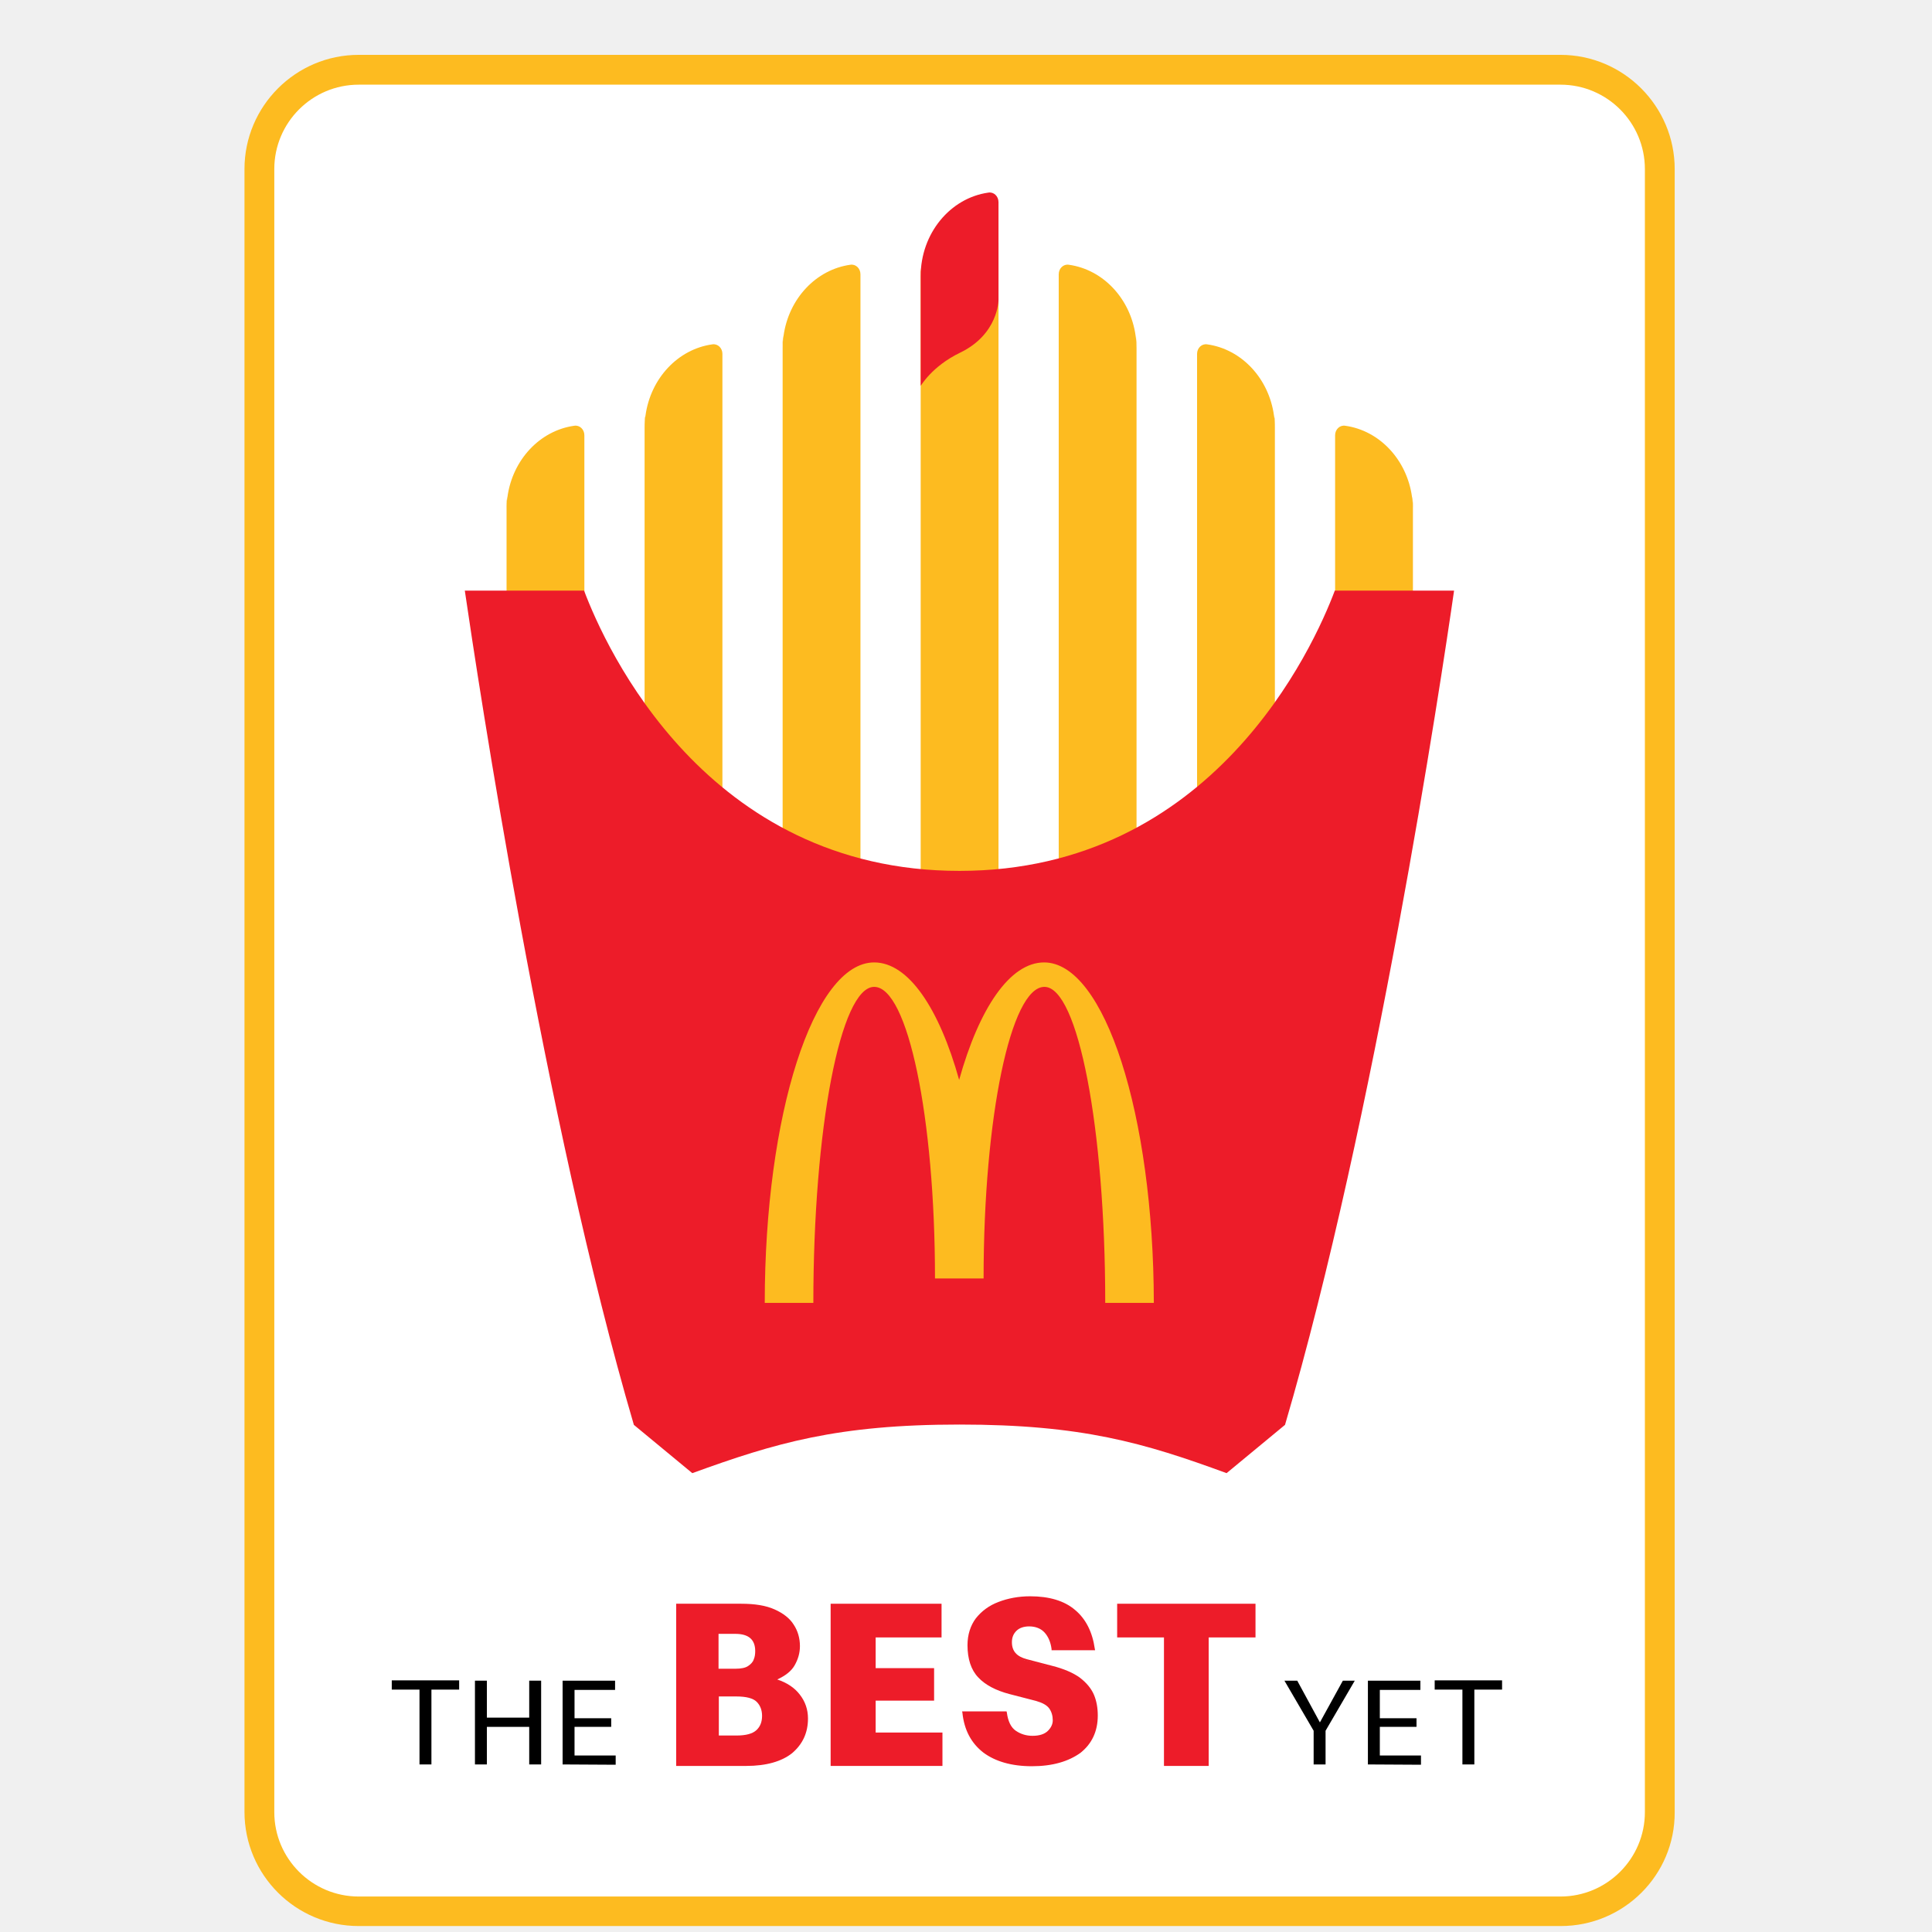
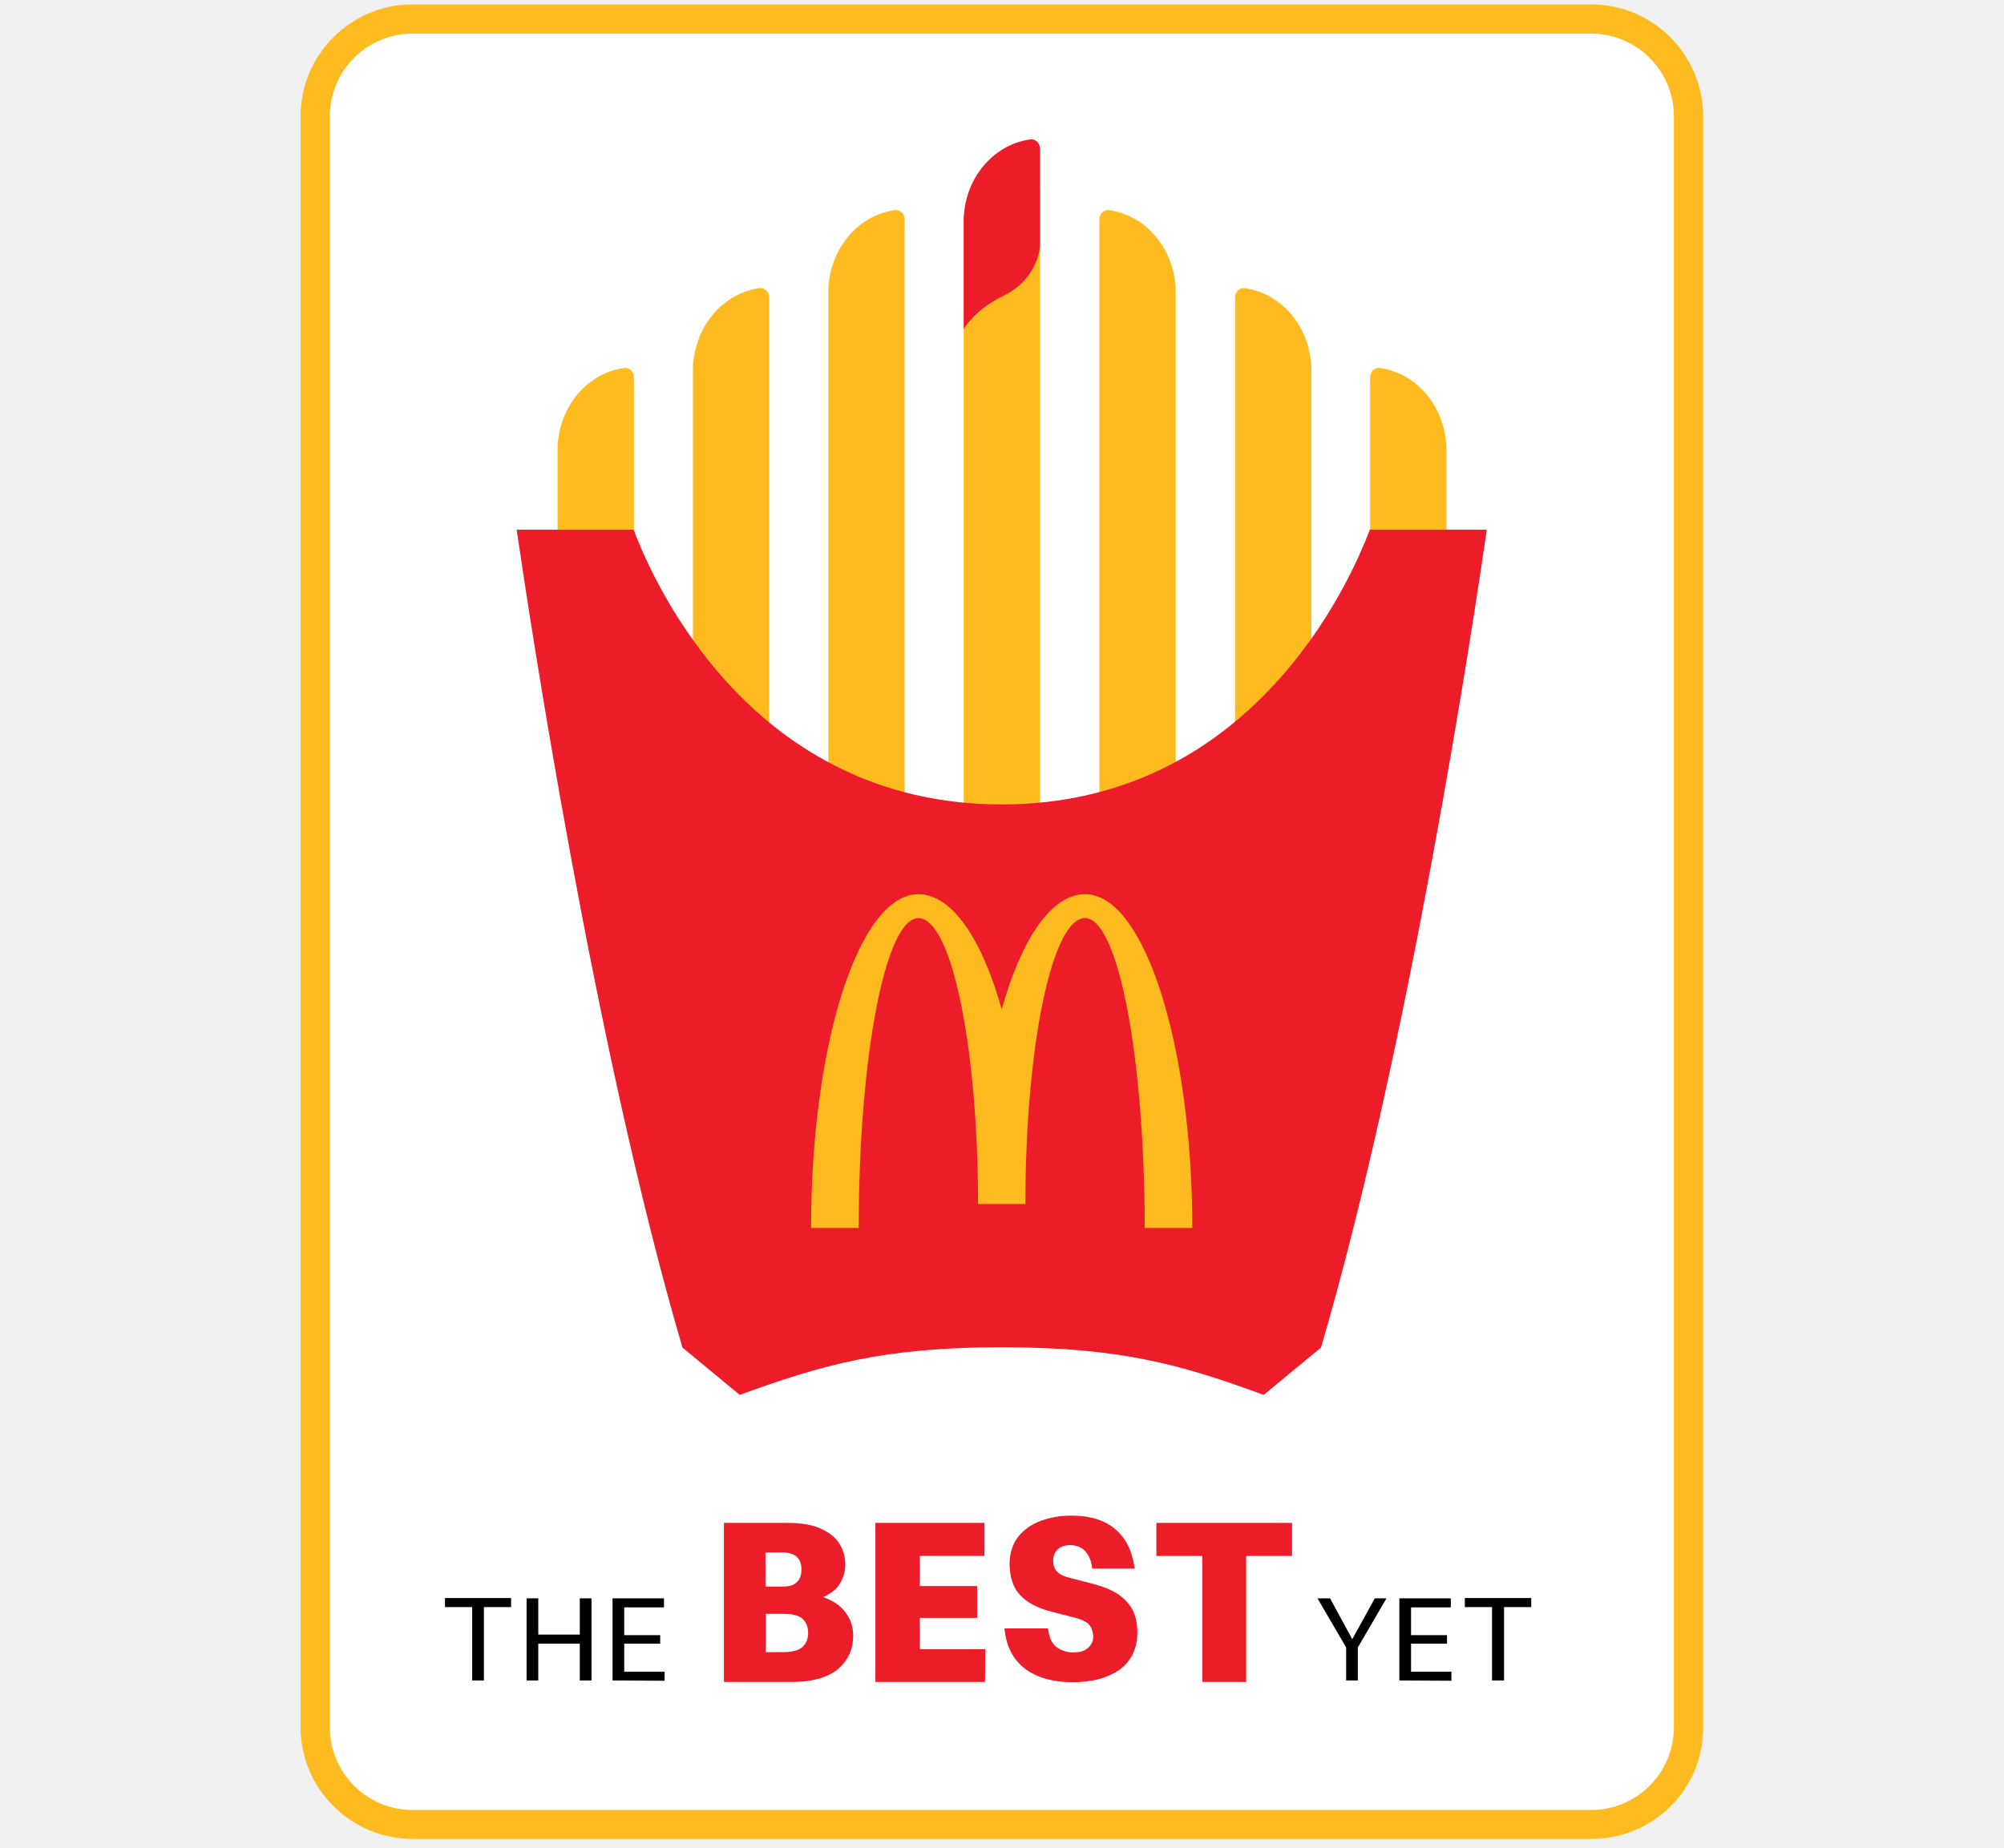
- <svg xmlns="http://www.w3.org/2000/svg" version="1.1" id="Layer_1" x="0px" y="0px" viewBox="0 0 648 648" style="enable-background:new 0 0 648 648;" xml:space="preserve">
+ <svg xmlns="http://www.w3.org/2000/svg" version="1.1" id="Layer_1" x="0px" y="0px" viewBox="0 0 685.4 632" style="enable-background:new 0 0 685.4 632;" xml:space="preserve">
  <style type="text/css">
	.st0{fill:#FFFFFF;}
	.st1{fill:#FDBB20;}
	.st2{fill:#ED1C29;}
</style>
  <g id="burger_x5F_DON_x27_T_USE">
</g>
  <g id="TYPE">
</g>
  <g id="METAL_RED">
</g>
  <g id="METAL">
</g>
  <g id="FRIES_1_">
</g>
  <g id="FRIES-box">
    <g>
      <g>
-         <path class="st0" d="M523.5,641H120.3c-18.4,0-33.3-14.9-33.3-33.3v-551c0-18.4,14.9-33.3,33.3-33.3h403.1     c18.4,0,33.3,14.9,33.3,33.3v551.1C556.8,626.1,541.9,641,523.5,641z" />
-         <path class="st1" d="M523.5,646H120.3C99.2,646,82,628.9,82,607.7v-551c0-21.1,17.2-38.3,38.3-38.3h403.1     c21.1,0,38.3,17.2,38.3,38.3v551.1C561.8,628.9,544.6,646,523.5,646z M120.3,28.4C104.7,28.4,92,41.1,92,56.7v551.1     c0,15.6,12.7,28.3,28.3,28.3h403.1c15.6,0,28.3-12.7,28.3-28.3V56.7c0-15.6-12.7-28.3-28.3-28.3     C523.4,28.4,120.3,28.4,120.3,28.4z" />
+         <path class="st0" d="M544.3,624.1H141.1c-18.4,0-33.3-14.9-33.3-33.3v-551c0-18.4,14.9-33.3,33.3-33.3h403.1     c18.4,0,33.3,14.9,33.3,33.3v551.1C577.6,609.2,562.7,624.1,544.3,624.1z" />
+         <path class="st1" d="M544.3,629.1H141.1c-21.1,0-38.3-17.1-38.3-38.3v-551c0-21.1,17.2-38.3,38.3-38.3h403.1     c21.1,0,38.3,17.2,38.3,38.3v551.1C582.6,612,565.5,629.1,544.3,629.1z M141.1,11.5c-15.6,0-28.3,12.7-28.3,28.3v551.1     c0,15.6,12.7,28.3,28.3,28.3h403.1c15.6,0,28.3-12.7,28.3-28.3V39.8c0-15.6-12.7-28.3-28.3-28.3     C544.2,11.5,141.1,11.5,141.1,11.5z" />
      </g>
      <g>
        <g>
-           <path class="st1" d="M334.9,81.4v225.5h-26.1V92.1c0-0.2,0-0.4,0-0.6s0-0.3,0-0.5c0.6-5.4,5.1-9.6,10.6-9.6H334.9z" />
-           <path class="st2" d="M322,118.3c12.9-6.2,12.9-17.7,12.9-17.7V67.8c0-2-1.6-3.5-3.4-3.2c-12.8,1.8-22.7,13.7-22.7,28v36.8      C308.9,129.4,312.5,122.9,322,118.3z" />
+           <path class="st1" d="M355.7,64.5V290h-26.1V75.2c0-0.2,0-0.4,0-0.6s0-0.3,0-0.5c0.6-5.4,5.1-9.6,10.6-9.6H355.7z" />
+           <path class="st2" d="M342.8,101.4c12.9-6.2,12.9-17.7,12.9-17.7V50.9c0-2-1.6-3.5-3.4-3.2c-12.8,1.8-22.7,13.7-22.7,28v36.8      C329.7,112.5,333.3,106,342.8,101.4z" />
        </g>
        <g>
-           <path class="st1" d="M381,112.5c0.2,1.4,0.3,2.8,0.3,4.2v-1.9C381.2,114,381.1,113.3,381,112.5z" />
-           <path class="st1" d="M381.2,116.7V294h-26.1V92c0-2,1.6-3.5,3.4-3.2c11.5,1.6,20.7,11.4,22.4,23.9      C381.1,113.9,381.2,115.3,381.2,116.7z" />
+           <path class="st1" d="M401.8,95.6c0.2,1.4,0.3,2.8,0.3,4.2v-1.9C402.1,97.1,401.9,96.4,401.8,95.6z" />
+           <path class="st1" d="M402.1,99.8v177.3H376v-202c0-2,1.6-3.5,3.4-3.2c11.5,1.6,20.7,11.4,22.4,23.9      C401.9,97,402.1,98.4,402.1,99.8z" />
        </g>
        <g>
-           <path class="st1" d="M427.3,139.3c0.2,1.4,0.3,2.8,0.3,4.2v-1.9C427.6,140.8,427.5,140,427.3,139.3z" />
-           <path class="st1" d="M427.6,143.5v149.2h-26.1v-174c0-2,1.6-3.5,3.4-3.2c11.5,1.6,20.7,11.4,22.4,23.9      C427.5,140.7,427.6,142,427.6,143.5z" />
+           <path class="st1" d="M448.1,122.4c0.2,1.4,0.3,2.8,0.3,4.2v-1.9C448.5,123.9,448.3,123.1,448.1,122.4z" />
+           <path class="st1" d="M448.5,126.6v149.2h-26.1v-174c0-2,1.6-3.5,3.4-3.2c11.5,1.6,20.7,11.4,22.4,23.9      C448.3,123.8,448.5,125.1,448.5,126.6z" />
        </g>
        <g>
-           <path class="st1" d="M473.6,166.6c0.2,1.4,0.3,2.8,0.3,4.2v-1.9C473.9,168.1,473.8,167.3,473.6,166.6z" />
-           <path class="st1" d="M473.9,170.8V260h-26.1V146c0-2,1.6-3.5,3.4-3.2c11.5,1.6,20.7,11.4,22.4,23.9      C473.8,168,473.9,169.3,473.9,170.8z" />
+           <path class="st1" d="M494.5,149.7c0.2,1.4,0.3,2.8,0.3,4.2V152C494.7,151.2,494.6,150.4,494.5,149.7z" />
+           <path class="st1" d="M494.7,153.9v89.2h-26.1v-114c0-2,1.6-3.5,3.4-3.2c11.5,1.6,20.7,11.4,22.4,23.9      C494.6,151.1,494.7,152.4,494.7,153.9z" />
        </g>
        <g>
-           <path class="st1" d="M262.8,112.5c-0.2,1.4-0.3,2.8-0.3,4.2v-1.9C262.5,114,262.6,113.3,262.8,112.5z" />
-           <path class="st1" d="M262.5,116.7V294h26.1V92c0-2-1.6-3.5-3.4-3.2c-11.5,1.6-20.7,11.4-22.4,23.9      C262.6,113.9,262.5,115.3,262.5,116.7z" />
+           <path class="st1" d="M283.6,95.6c-0.2,1.4-0.3,2.8-0.3,4.2v-1.9C283.3,97.1,283.5,96.4,283.6,95.6z" />
+           <path class="st1" d="M283.3,99.8v177.3h26.1v-202c0-2-1.6-3.5-3.4-3.2c-11.5,1.6-20.7,11.4-22.4,23.9      C283.5,97,283.3,98.4,283.3,99.8z" />
        </g>
        <g>
-           <path class="st1" d="M216.5,139.3c-0.2,1.4-0.3,2.8-0.3,4.2v-1.9C216.2,140.8,216.3,140,216.5,139.3z" />
-           <path class="st1" d="M216.2,143.5v149.2h26.1v-174c0-2-1.6-3.5-3.4-3.2c-11.5,1.6-20.7,11.4-22.4,23.9      C216.3,140.7,216.2,142,216.2,143.5z" />
+           <path class="st1" d="M237.3,122.4c-0.2,1.4-0.3,2.8-0.3,4.2v-1.9C237,123.9,237.1,123.1,237.3,122.4z" />
+           <path class="st1" d="M237,126.6v149.2h26.1v-174c0-2-1.6-3.5-3.4-3.2c-11.5,1.6-20.7,11.4-22.4,23.9      C237.1,123.8,237,125.1,237,126.6z" />
        </g>
        <g>
-           <path class="st1" d="M170.2,166.6c-0.2,1.4-0.3,2.8-0.3,4.2v-1.9C169.9,168.1,170,167.3,170.2,166.6z" />
-           <path class="st1" d="M169.9,170.8V260H196V146c0-2-1.6-3.5-3.4-3.2c-11.5,1.6-20.7,11.4-22.4,23.9      C170,168,169.9,169.3,169.9,170.8z" />
+           <path class="st1" d="M191,149.7c-0.2,1.4-0.3,2.8-0.3,4.2V152C190.7,151.2,190.8,150.4,191,149.7z" />
+           <path class="st1" d="M190.7,153.9v89.2h26.1v-114c0-2-1.6-3.5-3.4-3.2c-11.5,1.6-20.7,11.4-22.4,23.9      C190.8,151.1,190.7,152.4,190.7,153.9z" />
        </g>
      </g>
      <g>
-         <path class="st2" d="M232.2,494.1c27.8-10.1,48.6-16.3,89.6-16.3s61.8,6.1,89.6,16.3l19.6-16.2c30.1-102.5,52.3-249.1,56.7-279.8     h-40c-7.2,19.1-40.9,94-125.9,94s-118.7-74.9-125.9-94h-40c4.5,30.7,26.6,177.2,56.7,279.8L232.2,494.1z" />
+         <path class="st2" d="M253,477.2c27.8-10.1,48.6-16.3,89.6-16.3s61.8,6.1,89.6,16.3l19.6-16.2c30.1-102.5,52.3-249.1,56.7-279.8     h-40c-7.2,19.1-40.9,94-125.9,94s-118.7-74.9-125.9-94h-40c4.5,30.7,26.6,177.2,56.7,279.8L253,477.2z" />
        <g>
-           <path class="st1" d="M350.2,322.8c-11.5,0-21.8,15.4-28.5,39.4c-6.7-24-17-39.4-28.5-39.4c-20.3,0-36.7,51.1-36.7,114.2h16.3      c0-58.5,9.1-106,20.4-106s20.4,43.8,20.4,97.8h16.3c0-54,9.1-97.8,20.4-97.8s20.4,47.5,20.4,106H387      C386.9,373.9,370.5,322.8,350.2,322.8z" />
+           <path class="st1" d="M371.1,305.9c-11.5,0-21.8,15.4-28.5,39.4c-6.7-24-17-39.4-28.5-39.4c-20.3,0-36.7,51.1-36.7,114.2h16.3      c0-58.5,9.1-106,20.4-106s20.4,43.8,20.4,97.8h16.2c0-54,9.1-97.8,20.4-97.8s20.4,47.5,20.4,106h16.3      C407.7,357,391.3,305.9,371.1,305.9z" />
        </g>
      </g>
      <g>
-         <path d="M140.7,591.8v-25.1h-9.3v-3.1H154v3.1h-9.3v25.1H140.7z" />
-         <path d="M159.3,591.8v-28.1h4v12.4h14.2v-12.4h4v28.1h-4v-12.6h-14.2v12.6H159.3z" />
-         <path d="M188.7,591.8v-28.1h17.6v3.1h-13.6v9.5H205v2.9h-12.3v9.6h13.8v3.1L188.7,591.8L188.7,591.8z" />
+         <path d="M161.5,574.9v-25.1h-9.3v-3.1h22.6v3.1h-9.3v25.1H161.5z" />
+         <path d="M180.1,574.9v-28.1h4v12.4h14.2v-12.4h4v28.1h-4v-12.6h-14.2v12.6H180.1z" />
+         <path d="M209.5,574.9v-28.1h17.6v3.1h-13.6v9.5h12.3v2.9h-12.3v9.6h13.8v3.1L209.5,574.9L209.5,574.9z" />
        <g>
-           <path class="st2" d="M227.3,591.8v-53.6h21.4c4.5,0,8.2,0.6,11,1.8c2.8,1.2,4.9,2.9,6.2,5c1.3,2.1,2,4.4,2,7      c0,2.2-0.6,4.3-1.8,6.3c-1.2,2-3.4,3.7-6.6,5c3.8,1.1,6.6,2.8,8.4,5.2c1.8,2.3,2.7,4.9,2.7,7.9c0,4.6-1.7,8.4-5.2,11.2      s-8.5,4.3-15.2,4.3h-22.9V591.8z M246.7,547.5h-6v12.6h6c2,0,3.5-0.3,4.5-1c1-0.6,1.7-1.4,2.1-2.4c0.4-1,0.6-1.9,0.6-3      C253.8,549.6,251.4,547.5,246.7,547.5z M247,568.6h-6.3v14h6.3c3.3,0,5.6-0.6,7-1.9c1.4-1.3,2-3,2-5.1c0-2-0.7-3.7-2-5      C252.8,569.2,250.4,568.6,247,568.6z" />
-           <path class="st2" d="M250.3,592.3h-23.5v-54.4h21.8c4.6,0,8.3,0.6,11.2,1.9c2.9,1.3,5.1,3,6.4,5.1c1.4,2.1,2.1,4.6,2.1,7.2      c0,2.3-0.6,4.4-1.8,6.5c-1.1,1.9-3,3.4-5.8,4.7c3.3,1.1,5.8,2.8,7.5,5c1.9,2.4,2.8,5.1,2.8,8.1c0,4.8-1.8,8.6-5.3,11.6      C262.2,590.8,257,592.3,250.3,592.3z M227.7,591.4h22.6c6.5,0,11.5-1.4,14.9-4.2c3.3-2.8,5-6.4,5-10.9c0-2.8-0.9-5.4-2.6-7.6      c-1.7-2.2-4.5-3.9-8.2-5l-1.2-0.4l1.2-0.5c3.1-1.2,5.3-2.8,6.4-4.8s1.7-4,1.7-6.1c0-2.5-0.6-4.7-1.9-6.7s-3.3-3.6-6-4.8      c-2.8-1.2-6.4-1.8-10.9-1.8h-20.9v52.8H227.7z M247,583h-6.7v-14.9h6.7c3.5,0,6,0.7,7.4,2.1c1.4,1.4,2.1,3.2,2.1,5.3      c0,2.2-0.7,4.1-2.2,5.4C252.9,582.3,250.4,583,247,583z M241.1,582.1h5.9c3.2,0,5.4-0.6,6.7-1.8s1.9-2.8,1.9-4.8      c0-1.9-0.6-3.5-1.8-4.7s-3.5-1.8-6.8-1.8h-5.9L241.1,582.1L241.1,582.1z M246.7,560.5h-6.4v-13.4h6.4c5,0,7.5,2.2,7.5,6.7      c0,1.1-0.2,2.1-0.6,3.1c-0.4,1-1.2,1.9-2.3,2.6C250.3,560.2,248.7,560.5,246.7,560.5z M241.1,559.7h5.6c1.9,0,3.3-0.3,4.2-0.9      c0.9-0.6,1.6-1.3,1.9-2.2c0.4-0.9,0.5-1.9,0.5-2.8c0-3.9-2.2-5.8-6.7-5.8H241v11.7H241.1z" />
+           <path class="st2" d="M248.1,574.9v-53.6h21.4c4.5,0,8.2,0.6,11,1.8c2.8,1.2,4.9,2.9,6.2,5c1.3,2.1,2,4.4,2,7      c0,2.2-0.6,4.3-1.8,6.3c-1.2,2-3.4,3.7-6.6,5c3.8,1.1,6.6,2.8,8.4,5.2c1.8,2.3,2.7,4.9,2.7,7.9c0,4.6-1.7,8.4-5.2,11.2      s-8.5,4.3-15.2,4.3h-22.9L248.1,574.9L248.1,574.9z M267.5,530.6h-6v12.6h6c2,0,3.5-0.3,4.5-1c1-0.6,1.7-1.4,2.1-2.4      s0.6-1.9,0.6-3C274.6,532.7,272.2,530.6,267.5,530.6z M267.8,551.7h-6.3v14h6.3c3.3,0,5.6-0.6,7-1.9c1.4-1.3,2-3,2-5.1      c0-2-0.7-3.7-2-5C273.6,552.3,271.2,551.7,267.8,551.7z" />
+           <path class="st2" d="M271.1,575.4h-23.5V521h21.8c4.6,0,8.3,0.6,11.2,1.9c2.9,1.3,5.1,3,6.4,5.1c1.4,2.1,2.1,4.6,2.1,7.2      c0,2.3-0.6,4.4-1.8,6.5c-1.1,1.9-3,3.4-5.8,4.7c3.3,1.1,5.8,2.8,7.5,5c1.9,2.4,2.8,5.1,2.8,8.1c0,4.8-1.8,8.6-5.3,11.6      C283,573.9,277.8,575.4,271.1,575.4z M248.5,574.5h22.6c6.5,0,11.5-1.4,14.9-4.2c3.3-2.8,5-6.4,5-10.9c0-2.8-0.9-5.4-2.6-7.6      c-1.7-2.2-4.5-3.9-8.2-5l-1.2-0.4l1.2-0.5c3.1-1.2,5.3-2.8,6.4-4.8c1.1-2,1.7-4,1.7-6.1c0-2.5-0.6-4.7-1.9-6.7s-3.3-3.6-6-4.8      c-2.8-1.2-6.4-1.8-10.9-1.8h-20.9v52.8H248.5z M267.8,566.1h-6.7v-14.9h6.7c3.5,0,6,0.7,7.4,2.1c1.4,1.4,2.1,3.2,2.1,5.3      c0,2.2-0.7,4.1-2.2,5.4C273.7,565.4,271.2,566.1,267.8,566.1z M261.9,565.2h5.9c3.2,0,5.4-0.6,6.7-1.8c1.3-1.2,1.9-2.8,1.9-4.8      c0-1.9-0.6-3.5-1.8-4.7c-1.2-1.2-3.5-1.8-6.8-1.8h-5.9V565.2L261.9,565.2z M267.5,543.6h-6.4v-13.4h6.4c5,0,7.5,2.2,7.5,6.7      c0,1.1-0.2,2.1-0.6,3.1c-0.4,1-1.2,1.9-2.3,2.6C271.1,543.3,269.5,543.6,267.5,543.6z M261.9,542.8h5.6c1.9,0,3.3-0.3,4.2-0.9      c0.9-0.6,1.6-1.3,1.9-2.2c0.4-0.9,0.5-1.9,0.5-2.8c0-3.9-2.2-5.8-6.7-5.8h-5.6v11.7H261.9z" />
        </g>
        <g>
-           <path class="st2" d="M279.1,591.8v-53.6h36.3v10.5h-22.1v11.1h19.6v10h-19.6v11.5h22.4v10.5H279.1z" />
-           <path class="st2" d="M316.1,592.3h-37.5v-54.4h37.2v11.3h-22.1v10.3h19.6v10.9h-19.6v10.7h22.4V592.3z M279.5,591.4h35.8v-9.6      h-22.4v-12.4h19.6v-9.1h-19.6v-12H315v-9.6h-35.5V591.4z" />
+           <path class="st2" d="M299.9,574.9v-53.6h36.3v10.5h-22.1v11.1h19.6v10h-19.6v11.5h22.4v10.5H299.9z" />
+           <path class="st2" d="M336.9,575.4h-37.5V521h37.3v11.3h-22.1v10.3h19.6v10.9h-19.6v10.7H337L336.9,575.4L336.9,575.4z       M300.3,574.5h35.8v-9.6h-22.4v-12.4h19.6v-9.1h-19.6v-12h22.1v-9.6h-35.5V574.5z" />
        </g>
        <g>
-           <path class="st2" d="M346.1,591.9c-6.8,0-12.1-1.5-16-4.5s-6.2-7.3-6.8-13h14c0.4,3.1,1.5,5.2,3.2,6.4s3.7,1.8,5.8,1.8      c2.5,0,4.3-0.6,5.5-1.8s1.8-2.5,1.8-3.8c0-1.7-0.4-3.1-1.3-4.2c-0.9-1.2-2.4-2.1-4.7-2.6l-8.9-2.3c-4.6-1.2-8-3-10.3-5.5      s-3.4-6-3.4-10.5c0-3.5,0.9-6.4,2.8-8.8c1.8-2.4,4.3-4.2,7.4-5.4s6.6-1.8,10.4-1.8c6.3,0,11.3,1.5,14.8,4.5s5.7,7.2,6.4,12.7      H353c-0.3-2.5-1.1-4.4-2.5-5.8c-1.3-1.4-3.1-2.1-5.4-2.1c-2,0-3.5,0.5-4.6,1.6s-1.7,2.4-1.7,4.1c0,3.1,1.8,5.2,5.4,6.1l8.4,2.2      c4,1,7.1,2.3,9.3,4c2.2,1.6,3.7,3.5,4.6,5.6s1.3,4.4,1.3,6.9c0,5.2-1.9,9.2-5.6,12.2C358.2,590.5,352.9,591.9,346.1,591.9z" />
-           <path class="st2" d="M346.1,592.4c-6.8,0-12.3-1.6-16.3-4.6c-4-3.1-6.4-7.5-7-13.3l-0.1-0.5h14.9l0.1,0.4c0.4,3,1.4,5,3,6.1      s3.5,1.7,5.6,1.7c2.4,0,4.1-0.6,5.2-1.7c1.1-1.1,1.6-2.3,1.6-3.5c0-1.5-0.4-2.9-1.2-4c-0.8-1.1-2.3-1.9-4.4-2.5l-8.9-2.3      c-4.6-1.2-8.2-3.1-10.5-5.6c-2.4-2.5-3.6-6.2-3.6-10.8c0-3.5,1-6.6,2.8-9c1.9-2.4,4.4-4.3,7.6-5.5c3.1-1.2,6.7-1.9,10.6-1.9      c6.4,0,11.5,1.5,15.1,4.6c3.6,3,5.8,7.4,6.6,13l0.1,0.5h-14.6v-0.4c-0.3-2.3-1.1-4.2-2.4-5.6c-1.2-1.3-3-2-5.1-2      c-1.8,0-3.3,0.5-4.3,1.5s-1.5,2.2-1.5,3.8c0,3,1.6,4.8,5,5.7l8.4,2.2c4,1,7.2,2.4,9.4,4c2.2,1.7,3.8,3.6,4.7,5.7      c0.9,2.1,1.3,4.5,1.3,7c0,5.3-2,9.5-5.8,12.5C358.4,590.8,353,592.4,346.1,592.4z M323.7,574.8c0.7,5.3,2.9,9.4,6.6,12.2      c3.8,2.9,9.1,4.4,15.8,4.4c6.7,0,11.9-1.4,15.6-4.3c3.6-2.8,5.5-6.8,5.5-11.8c0-2.4-0.4-4.7-1.2-6.7c-0.8-2-2.3-3.8-4.4-5.4      c-2.1-1.6-5.2-2.9-9.1-3.9l-8.4-2.2c-3.8-1-5.7-3.1-5.7-6.5c0-1.8,0.6-3.2,1.8-4.4c1.2-1.1,2.9-1.7,4.9-1.7      c2.4,0,4.3,0.8,5.8,2.3c1.3,1.4,2.2,3.3,2.5,5.7h12.9c-0.8-5.1-2.9-9.1-6.2-12c-3.5-2.9-8.3-4.4-14.6-4.4      c-3.8,0-7.2,0.6-10.2,1.8s-5.4,3-7.2,5.3c-1.8,2.3-2.7,5.1-2.7,8.5c0,4.4,1.1,7.8,3.3,10.2c2.2,2.4,5.6,4.2,10.1,5.4l8.9,2.3      c2.3,0.6,4,1.5,4.9,2.8c0.9,1.2,1.4,2.8,1.4,4.5c0,1.4-0.6,2.8-1.9,4.1s-3.2,2-5.8,2c-2.3,0-4.3-0.6-6.1-1.9      c-1.7-1.2-2.8-3.4-3.3-6.4h-13.2V574.8z" />
+           <path class="st2" d="M366.9,575c-6.8,0-12.1-1.5-16-4.5s-6.2-7.3-6.8-13h14c0.4,3.1,1.5,5.2,3.2,6.4s3.7,1.8,5.8,1.8      c2.5,0,4.3-0.6,5.5-1.8s1.8-2.5,1.8-3.8c0-1.7-0.4-3.1-1.3-4.2c-0.9-1.2-2.4-2.1-4.7-2.6l-8.9-2.3c-4.6-1.2-8-3-10.3-5.5      s-3.4-6-3.4-10.5c0-3.5,0.9-6.4,2.8-8.8c1.8-2.4,4.3-4.2,7.4-5.4s6.6-1.8,10.4-1.8c6.3,0,11.3,1.5,14.8,4.5s5.7,7.2,6.4,12.7      h-13.8c-0.3-2.5-1.1-4.4-2.5-5.8c-1.3-1.4-3.1-2.1-5.4-2.1c-2,0-3.5,0.5-4.6,1.6s-1.7,2.4-1.7,4.1c0,3.1,1.8,5.2,5.4,6.1      l8.4,2.2c4,1,7.1,2.3,9.3,4c2.2,1.6,3.7,3.5,4.6,5.6s1.3,4.4,1.3,6.9c0,5.2-1.9,9.2-5.6,12.2C379.1,573.6,373.7,575,366.9,575z" />
+           <path class="st2" d="M366.9,575.5c-6.8,0-12.3-1.6-16.3-4.6c-4-3.1-6.4-7.5-7-13.3l-0.1-0.5h14.9l0.1,0.4c0.4,3,1.4,5,3,6.1      s3.5,1.7,5.6,1.7c2.4,0,4.1-0.6,5.2-1.7c1.1-1.1,1.6-2.3,1.6-3.5c0-1.5-0.4-2.9-1.2-4c-0.8-1.1-2.3-1.9-4.4-2.5l-8.9-2.3      c-4.6-1.2-8.2-3.1-10.5-5.6c-2.4-2.5-3.6-6.2-3.6-10.8c0-3.5,1-6.6,2.8-9c1.9-2.4,4.4-4.3,7.6-5.5c3.1-1.2,6.7-1.9,10.6-1.9      c6.4,0,11.5,1.5,15.1,4.6c3.6,3,5.8,7.4,6.6,13l0.1,0.5h-14.6v-0.4c-0.3-2.3-1.1-4.2-2.4-5.6c-1.2-1.3-3-2-5.1-2      c-1.8,0-3.3,0.5-4.3,1.5s-1.5,2.2-1.5,3.8c0,3,1.6,4.8,5,5.7l8.4,2.2c4,1,7.2,2.4,9.4,4c2.2,1.7,3.8,3.6,4.7,5.7      c0.9,2.1,1.3,4.5,1.3,7c0,5.3-2,9.5-5.8,12.5C379.2,573.9,373.8,575.5,366.9,575.5z M344.5,557.9c0.7,5.3,2.9,9.4,6.6,12.2      c3.8,2.9,9.1,4.4,15.8,4.4s11.9-1.4,15.6-4.3c3.6-2.8,5.5-6.8,5.5-11.8c0-2.4-0.4-4.7-1.2-6.7c-0.8-2-2.3-3.8-4.4-5.4      c-2.1-1.6-5.2-2.9-9.1-3.9l-8.4-2.2c-3.8-1-5.7-3.1-5.7-6.5c0-1.8,0.6-3.2,1.8-4.4c1.2-1.1,2.9-1.7,4.9-1.7      c2.4,0,4.3,0.8,5.8,2.3c1.3,1.4,2.2,3.3,2.5,5.7h12.9c-0.8-5.1-2.9-9.1-6.2-12c-3.5-2.9-8.3-4.4-14.6-4.4      c-3.8,0-7.2,0.6-10.2,1.8s-5.4,3-7.2,5.3s-2.7,5.1-2.7,8.5c0,4.4,1.1,7.8,3.3,10.2s5.6,4.2,10.1,5.4l8.9,2.3      c2.3,0.6,4,1.5,4.9,2.8c0.9,1.2,1.4,2.8,1.4,4.5c0,1.4-0.6,2.8-1.9,4.1s-3.2,2-5.8,2c-2.3,0-4.3-0.6-6.1-1.9      c-1.7-1.2-2.8-3.4-3.3-6.4h-13.2L344.5,557.9L344.5,557.9z" />
        </g>
        <g>
-           <path class="st2" d="M390.9,591.8v-43.1h-15.7v-10.5h45.6v10.5h-15.7v43.1H390.9z" />
-           <path class="st2" d="M405.5,592.3h-15.1v-43.1h-15.7v-11.3h46.4v11.3h-15.7v43.1H405.5z M391.3,591.4h13.4v-43.1h15.7v-9.6      h-44.7v9.6h15.7v43.1H391.3z" />
+           <path class="st2" d="M411.7,574.9v-43.1H396v-10.5h45.6v10.5h-15.7v43.1H411.7z" />
+           <path class="st2" d="M426.3,575.4h-15.1v-43.1h-15.7V521h46.4v11.3h-15.7v43.1H426.3z M412.1,574.5h13.4v-43.1h15.7v-9.6h-44.7      v9.6h15.7v43.1H412.1z" />
        </g>
-         <path d="M435.1,563.7l7.6,14l7.7-14h4l-9.8,16.8v11.3h-4v-11.3l-9.8-16.8H435.1z" />
-         <path d="M458.8,591.8v-28.1h17.6v3.1h-13.6v9.5h12.3v2.9h-12.3v9.6h13.8v3.1L458.8,591.8L458.8,591.8z" />
-         <path d="M490.5,591.8v-25.1h-9.3v-3.1h22.6v3.1h-9.3v25.1H490.5z" />
+         <path d="M454.9,546.8l7.6,14l7.7-14h4l-9.8,16.8v11.3h-4v-11.3l-9.8-16.8H454.9z" />
+         <path d="M478.6,574.9v-28.1h17.6v3.1h-13.6v9.5h12.3v2.9h-12.3v9.6h13.8v3.1L478.6,574.9L478.6,574.9z" />
+         <path d="M510.3,574.9v-25.1H501v-3.1h22.7v3.1h-9.3v25.1H510.3z" />
      </g>
    </g>
  </g>
</svg>
